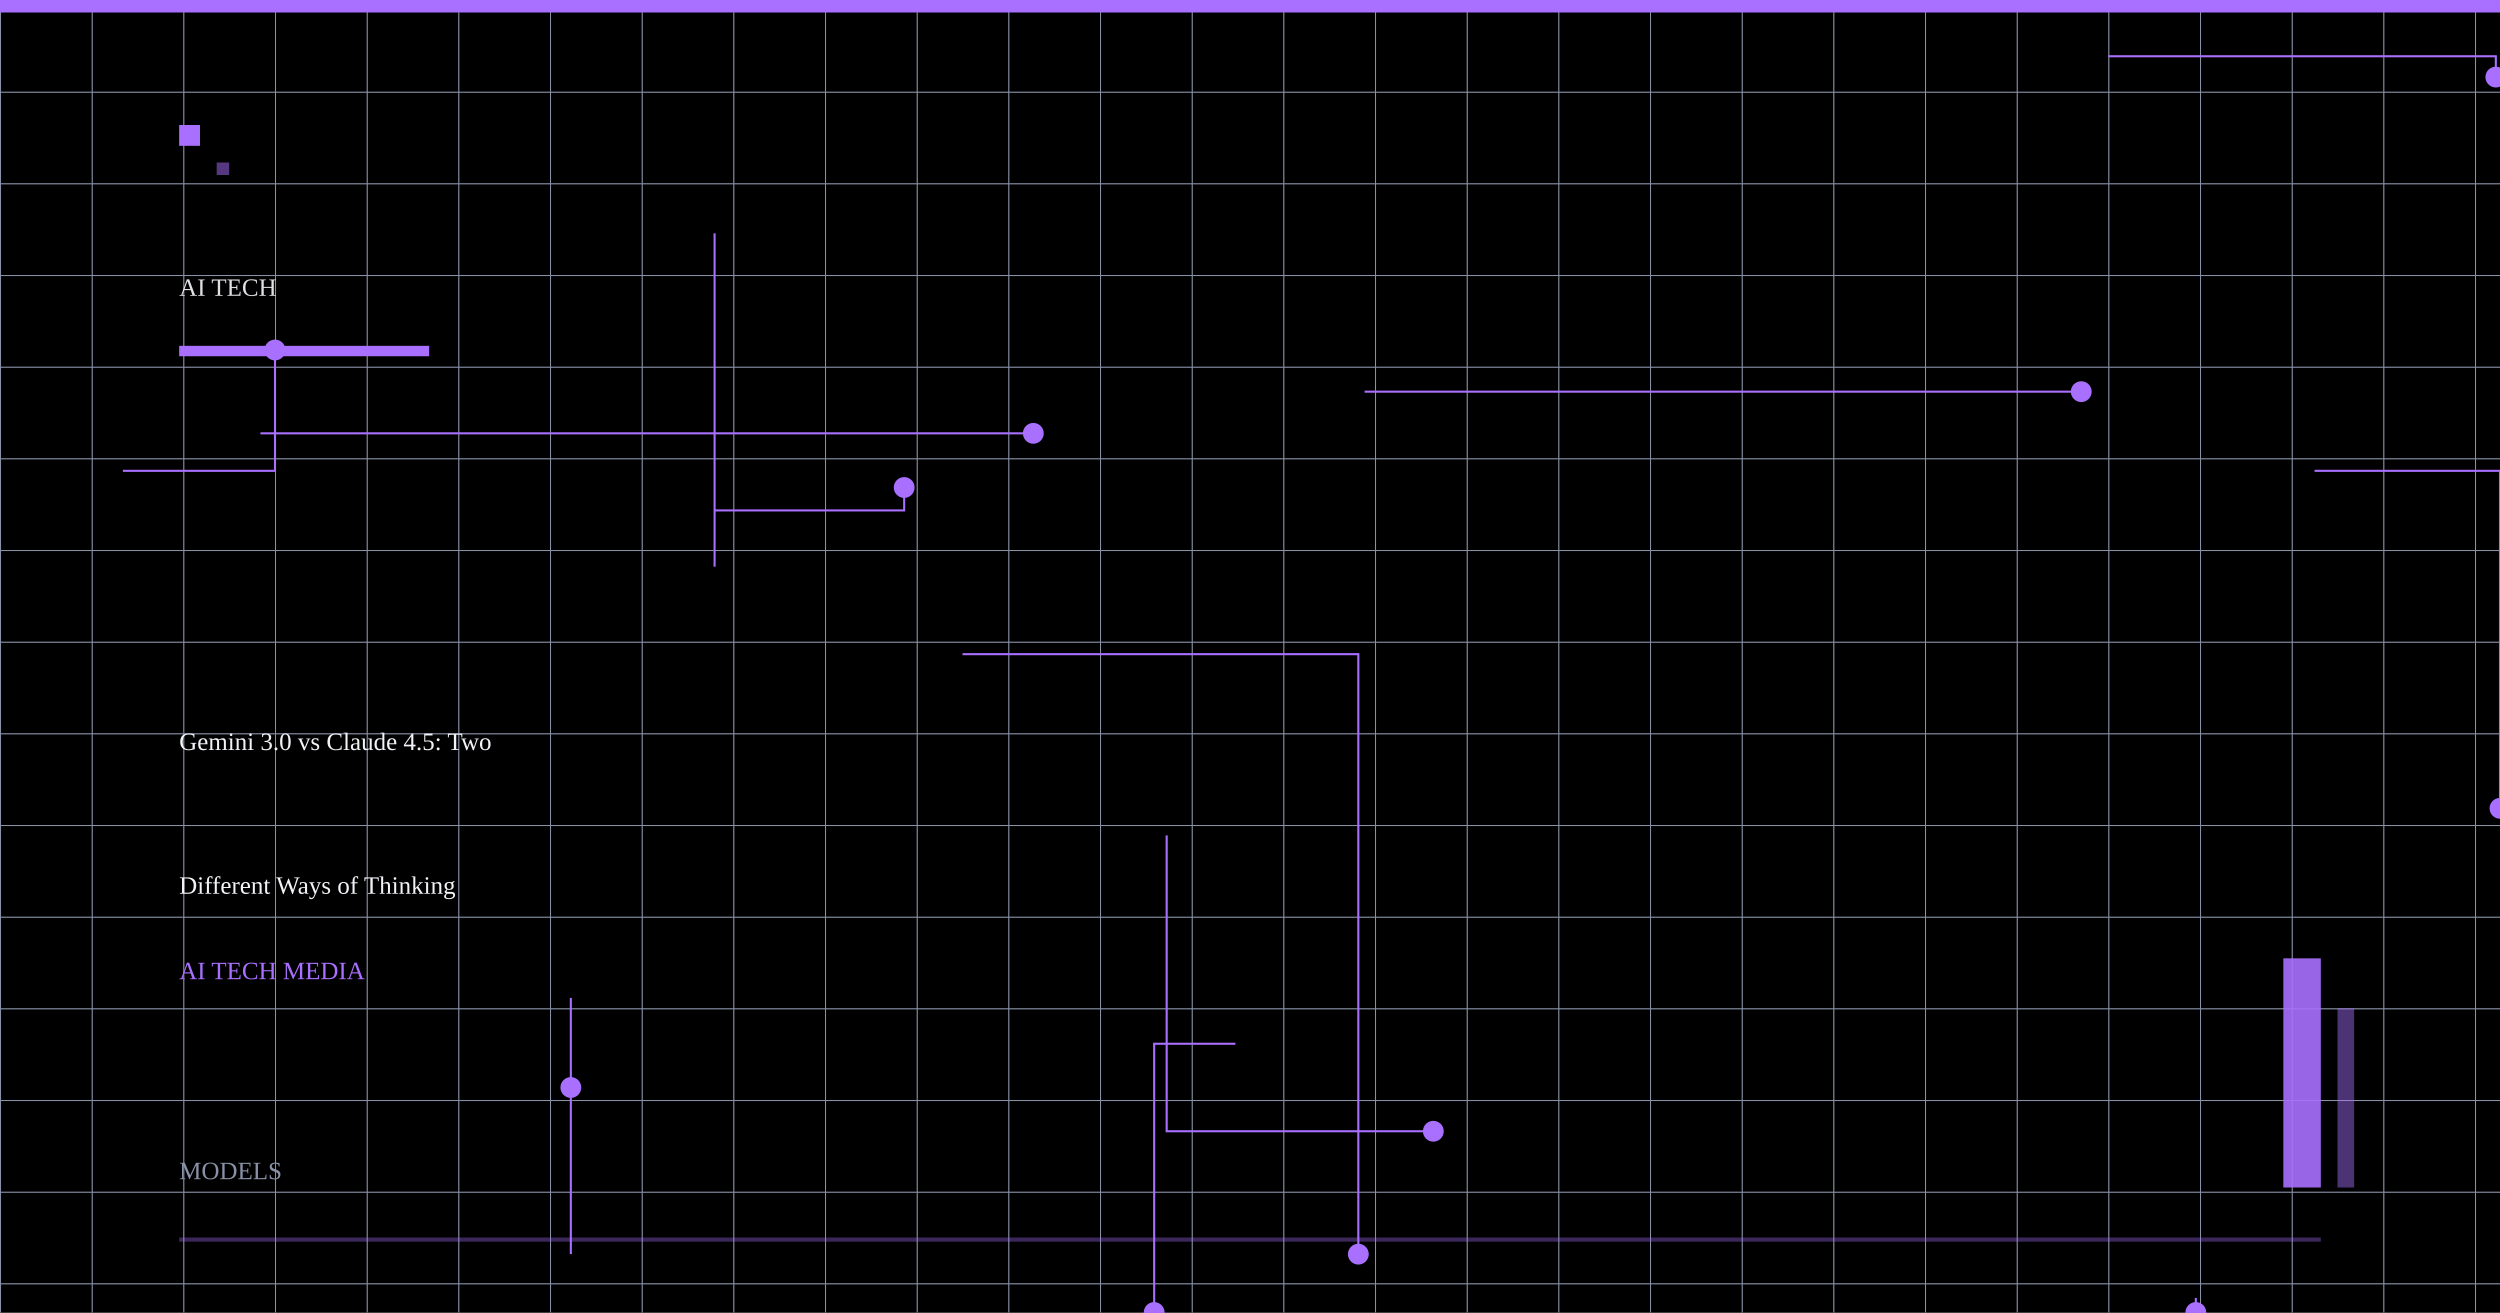
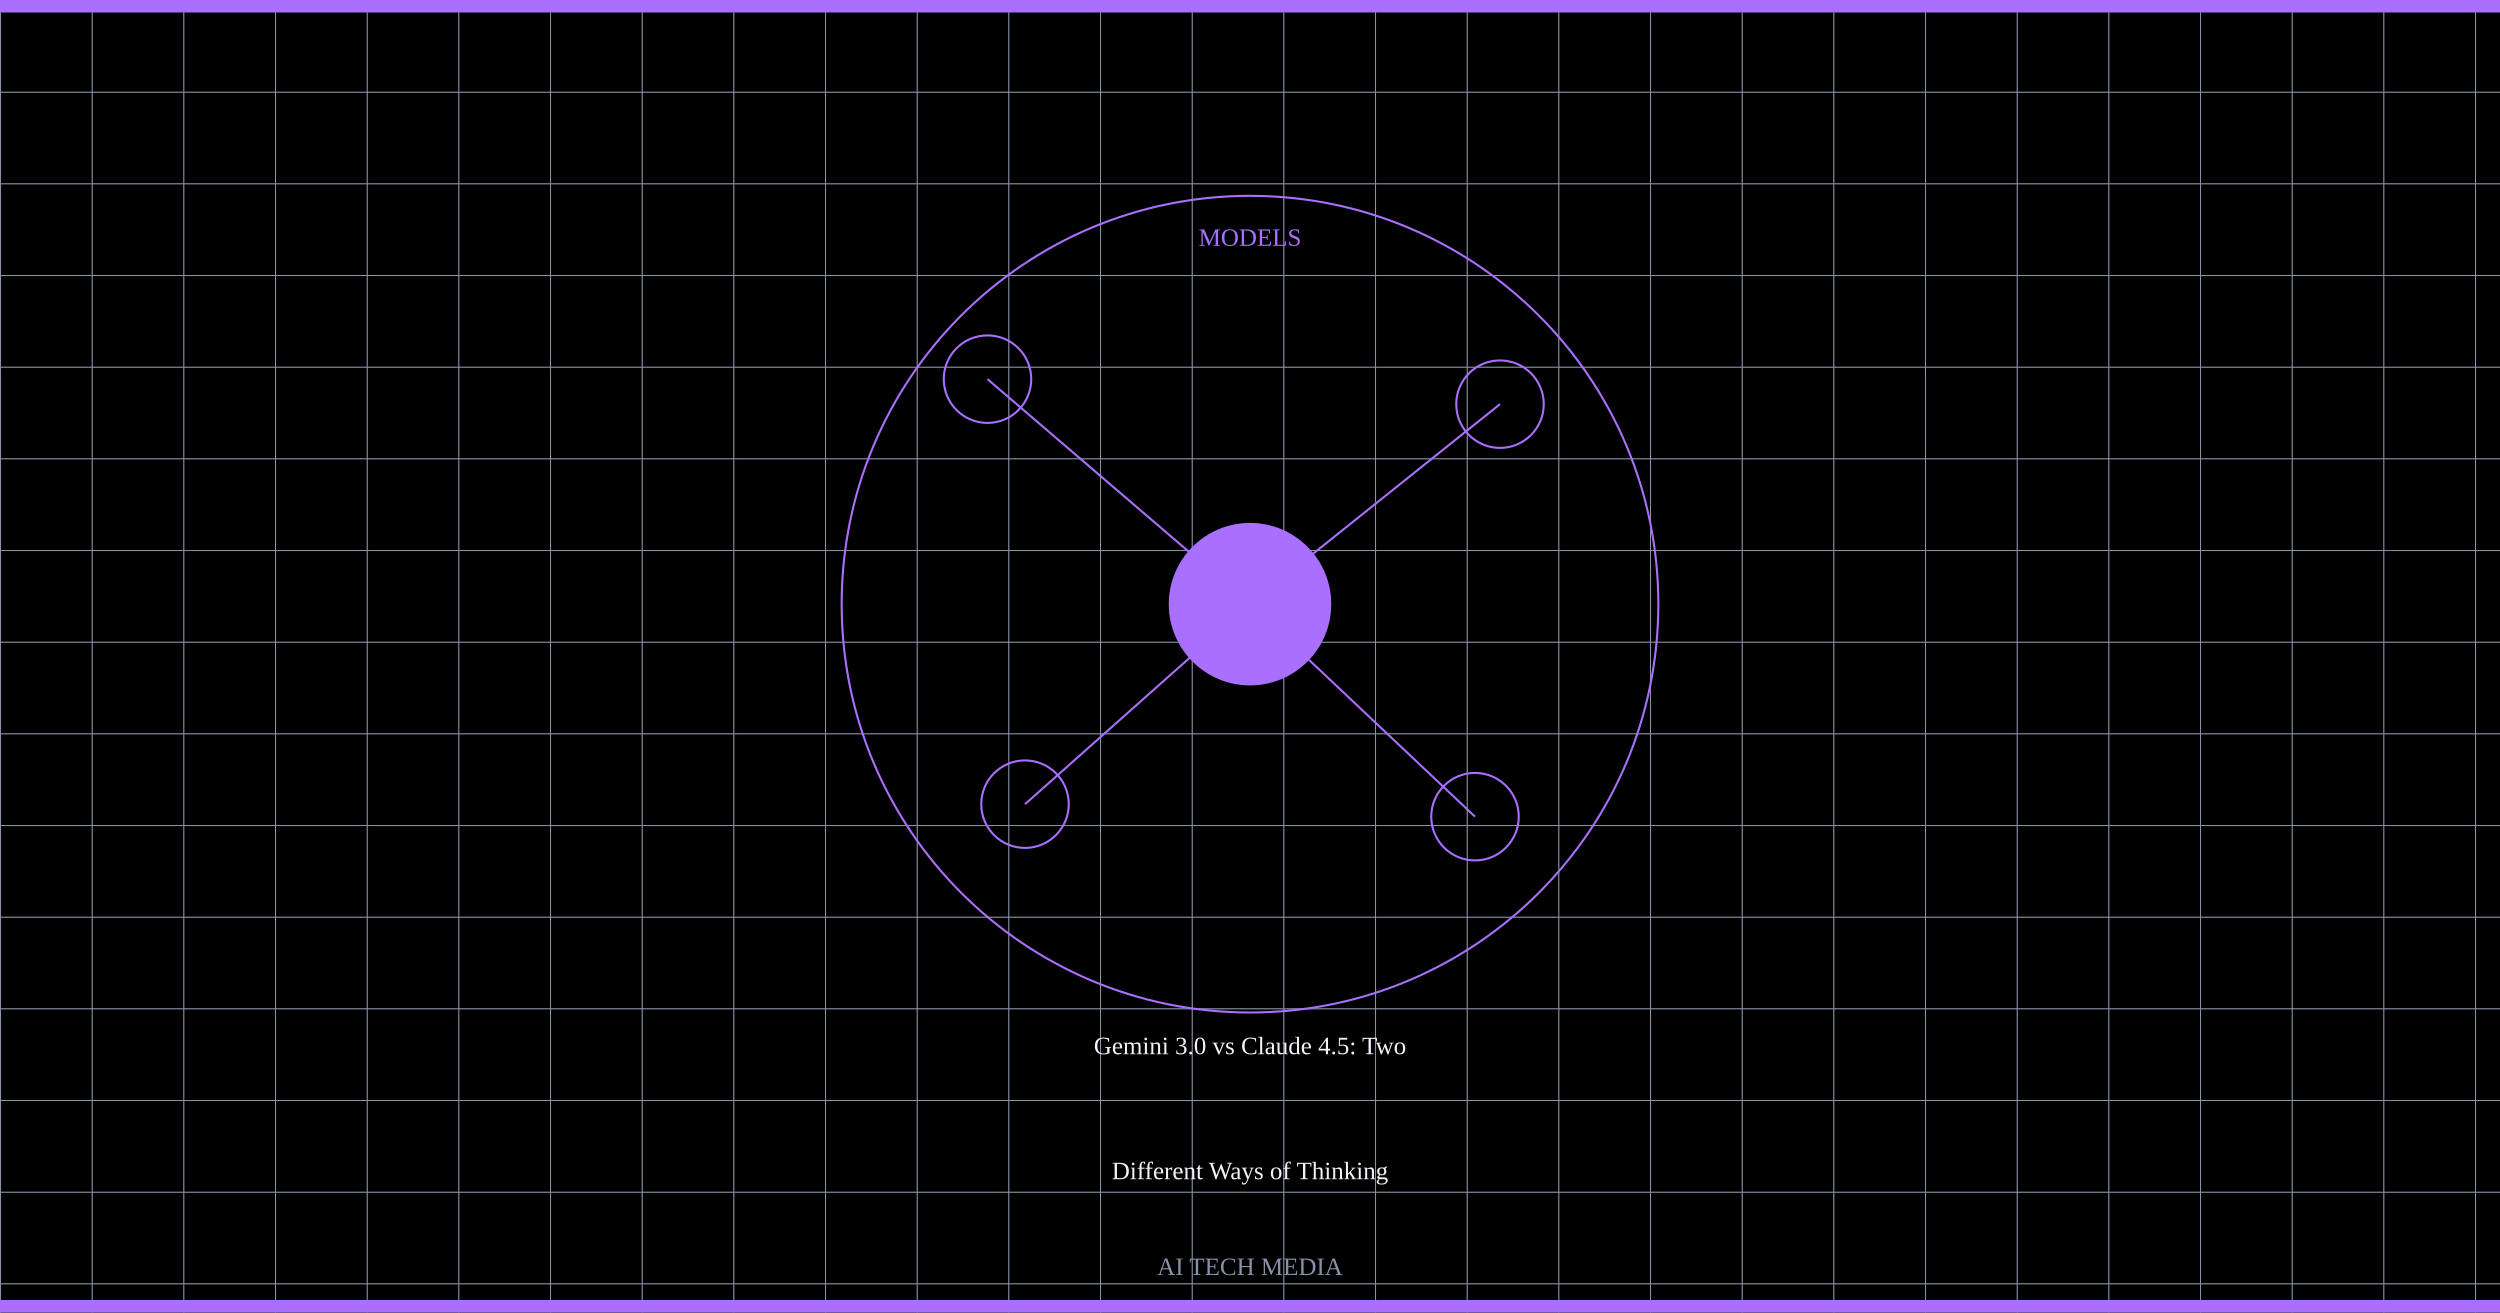
<svg xmlns="http://www.w3.org/2000/svg" viewBox="0 0 1200 630" role="img" aria-label="Gemini 3.0 vs Claude 4.5: Two Different Ways of Thinking">
  <defs>
    <linearGradient id="bg-a-gemini30vsclaude45" x1="0" y1="0" x2="1" y2="1">
      <stop offset="0%" stopColor="#0D0E16" />
      <stop offset="100%" stopColor="#1B1E31" />
    </linearGradient>
    <radialGradient id="glow-a-gemini30vsclaude45" cx="72%" cy="18%" r="85%">
      <stop offset="0%" stopColor="#A970FF" stopOpacity="0.34" />
      <stop offset="100%" stopColor="#A970FF" stopOpacity="0" />
    </radialGradient>
    <pattern id="grid-a-gemini30vsclaude45" width="44" height="44" patternUnits="userSpaceOnUse">
      <path d="M44 0H0V44" fill="none" stroke="#8891A6" strokeOpacity="0.1" strokeWidth="1" />
    </pattern>
  </defs>
  <rect width="1200" height="630" fill="url(#bg-a-gemini30vsclaude45)" />
  <rect width="1200" height="630" fill="url(#glow-a-gemini30vsclaude45)" />
  <rect width="1200" height="630" fill="url(#grid-a-gemini30vsclaude45)" />
-   <path d="M274 479 L274 602 L274 567 L274 522" fill="none" stroke="#A970FF" strokeOpacity="0.16" strokeWidth="2" />
-   <circle cx="274" cy="522" r="5" fill="#A970FF" fillOpacity="0.35" />
-   <path d="M1111 226 L1200 226 L1200 388 L1200 388 L1200 388" fill="none" stroke="#A970FF" strokeOpacity="0.16" strokeWidth="2" />
-   <circle cx="1200" cy="388" r="5" fill="#A970FF" fillOpacity="0.35" />
-   <path d="M343 112 L343 272 L343 245 L434 245 L434 234" fill="none" stroke="#A970FF" strokeOpacity="0.16" strokeWidth="2" />
-   <circle cx="434" cy="234" r="5" fill="#A970FF" fillOpacity="0.35" />
-   <path d="M1037 27 L1012 27 L1198 27 L1198 37" fill="none" stroke="#A970FF" strokeOpacity="0.16" strokeWidth="2" />
-   <circle cx="1198" cy="37" r="5" fill="#A970FF" fillOpacity="0.35" />
-   <path d="M560 401 L560 543 L622 543 L688 543" fill="none" stroke="#A970FF" strokeOpacity="0.16" strokeWidth="2" />
-   <circle cx="688" cy="543" r="5" fill="#A970FF" fillOpacity="0.35" />
-   <path d="M1054 623 L1054 630 L1054 630 L1054 630" fill="none" stroke="#A970FF" strokeOpacity="0.16" strokeWidth="2" />
-   <circle cx="1054" cy="630" r="5" fill="#A970FF" fillOpacity="0.35" />
-   <path d="M462 314 L652 314 L652 481 L652 602" fill="none" stroke="#A970FF" strokeOpacity="0.16" strokeWidth="2" />
-   <circle cx="652" cy="602" r="5" fill="#A970FF" fillOpacity="0.35" />
-   <path d="M59 226 L132 226 L132 196 L132 168" fill="none" stroke="#A970FF" strokeOpacity="0.16" strokeWidth="2" />
-   <circle cx="132" cy="168" r="5" fill="#A970FF" fillOpacity="0.35" />
-   <path d="M125 208 L235 208 L409 208 L496 208" fill="none" stroke="#A970FF" strokeOpacity="0.16" strokeWidth="2" />
-   <circle cx="496" cy="208" r="5" fill="#A970FF" fillOpacity="0.35" />
-   <path d="M655 188 L855 188 L863 188 L999 188" fill="none" stroke="#A970FF" strokeOpacity="0.16" strokeWidth="2" />
-   <circle cx="999" cy="188" r="5" fill="#A970FF" fillOpacity="0.35" />
-   <path d="M593 501 L554 501 L554 630 L554 630" fill="none" stroke="#A970FF" strokeOpacity="0.16" strokeWidth="2" />
-   <circle cx="554" cy="630" r="5" fill="#A970FF" fillOpacity="0.35" />
  <rect x="0" y="0" width="1200" height="6" fill="#A970FF" />
-   <text x="86" y="142" fontFamily="'Big Shoulders Display', sans-serif" fontSize="92" fontWeight="800" fill="#F2F3F7" opacity="0.92">AI TECH</text>
-   <rect x="86" y="166" width="120" height="5" fill="#A970FF" />
-   <rect x="86" y="60" width="10" height="10" fill="#A970FF" />
-   <rect x="104" y="78" width="6" height="6" fill="#A970FF" opacity="0.5" />
-   <text x="86" y="360" fontFamily="'Big Shoulders Display', sans-serif" fontSize="64" fontWeight="800" fill="#F2F3F7">Gemini 3.0 vs Claude 4.5: Two</text>
-   <text x="86" y="429" fontFamily="'Big Shoulders Display', sans-serif" fontSize="64" fontWeight="800" fill="#F2F3F7">Different Ways of Thinking</text>
-   <text x="86" y="566" fontFamily="IBM Plex Mono, monospace" fontSize="30" letterSpacing="10" fill="#8891A6">MODELS</text>
-   <text x="86" y="470" fontFamily="IBM Plex Mono, monospace" fontSize="20" letterSpacing="6" fill="#A970FF">AI TECH MEDIA</text>
-   <rect x="1096" y="460" width="18" height="110" fill="#A970FF" opacity="0.9" />
-   <rect x="1122" y="484" width="8" height="86" fill="#A970FF" opacity="0.45" />
-   <rect x="86" y="594" width="1028" height="2" fill="#A970FF" opacity="0.35" />
+   <rect x="0" y="624" width="1200" height="6" fill="#A970FF" />
+   <text x="600" y="118" fontFamily="IBM Plex Mono, monospace" fontSize="26" letterSpacing="12" fill="#A970FF" text-anchor="middle">MODELS</text>
+   <circle cx="600" cy="290" r="196" fill="none" stroke="#A970FF" strokeOpacity="0.12" strokeWidth="2" />
+   <g transform="translate(450 140)" fill="none" stroke="#A970FF" strokeWidth="11" strokeLinecap="round" strokeLinejoin="round">
+     <circle cx="150" cy="150" r="39" fill="#A970FF" stroke="none" />
+     <line x1="150" y1="150" x2="24" y2="42" />
+     <circle cx="24" cy="42" r="21" />
+     <line x1="150" y1="150" x2="270" y2="54" />
+     <circle cx="270" cy="54" r="21" />
+     <line x1="150" y1="150" x2="258" y2="252" />
+     <circle cx="258" cy="252" r="21" />
+     <line x1="150" y1="150" x2="42" y2="246" />
+     <circle cx="42" cy="246" r="21" />
+   </g>
+   <text x="600" y="506" text-anchor="middle" fontFamily="'Big Shoulders Display', sans-serif" fontSize="54" fontWeight="800" fill="#F2F3F7">Gemini 3.0 vs Claude 4.5: Two</text>
+   <text x="600" y="566" text-anchor="middle" fontFamily="'Big Shoulders Display', sans-serif" fontSize="54" fontWeight="800" fill="#F2F3F7">Different Ways of Thinking</text>
+   <text x="600" y="612" fontFamily="IBM Plex Mono, monospace" fontSize="18" letterSpacing="8" fill="#8891A6" text-anchor="middle">AI TECH MEDIA</text>
</svg>
